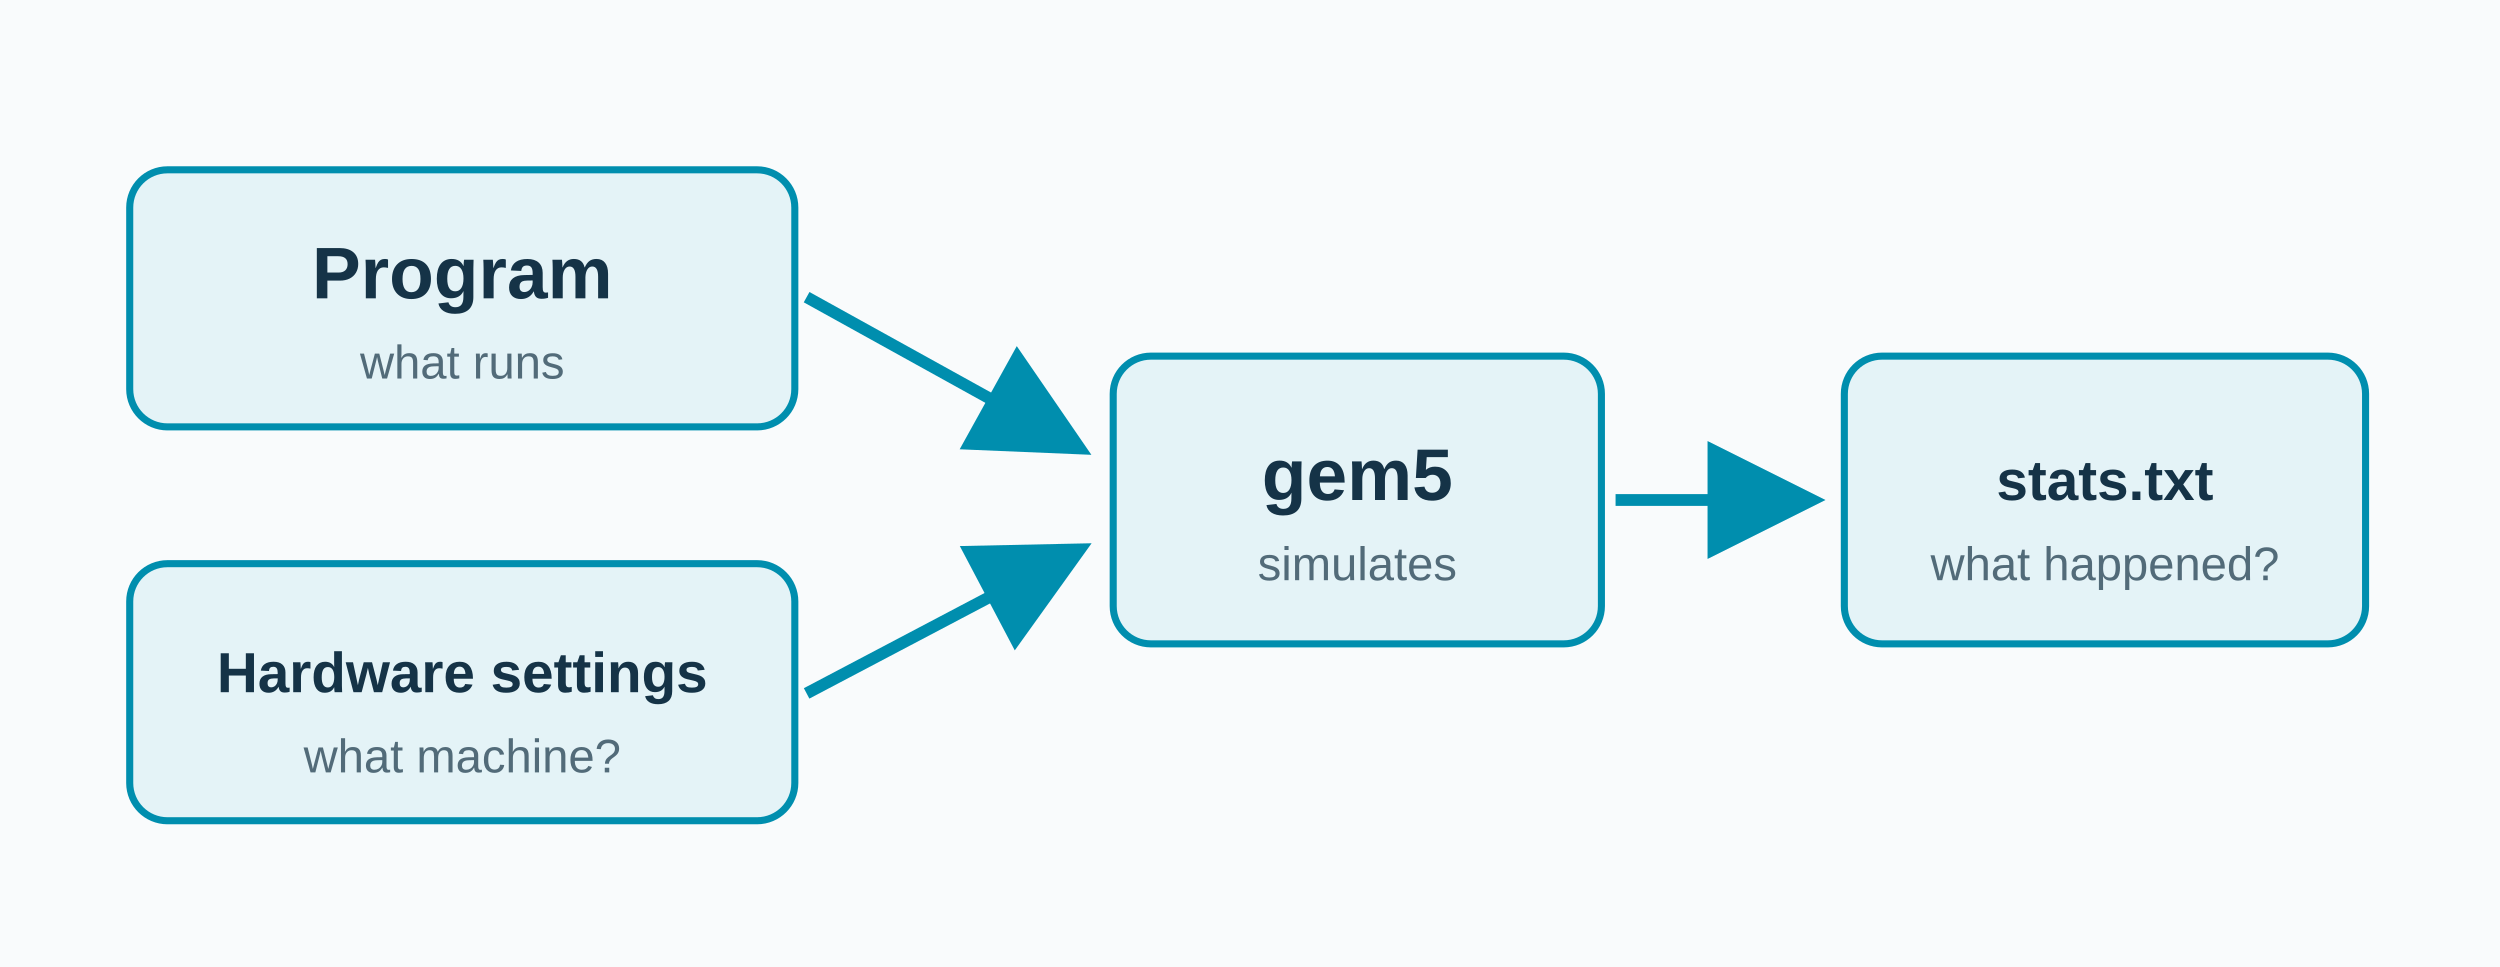
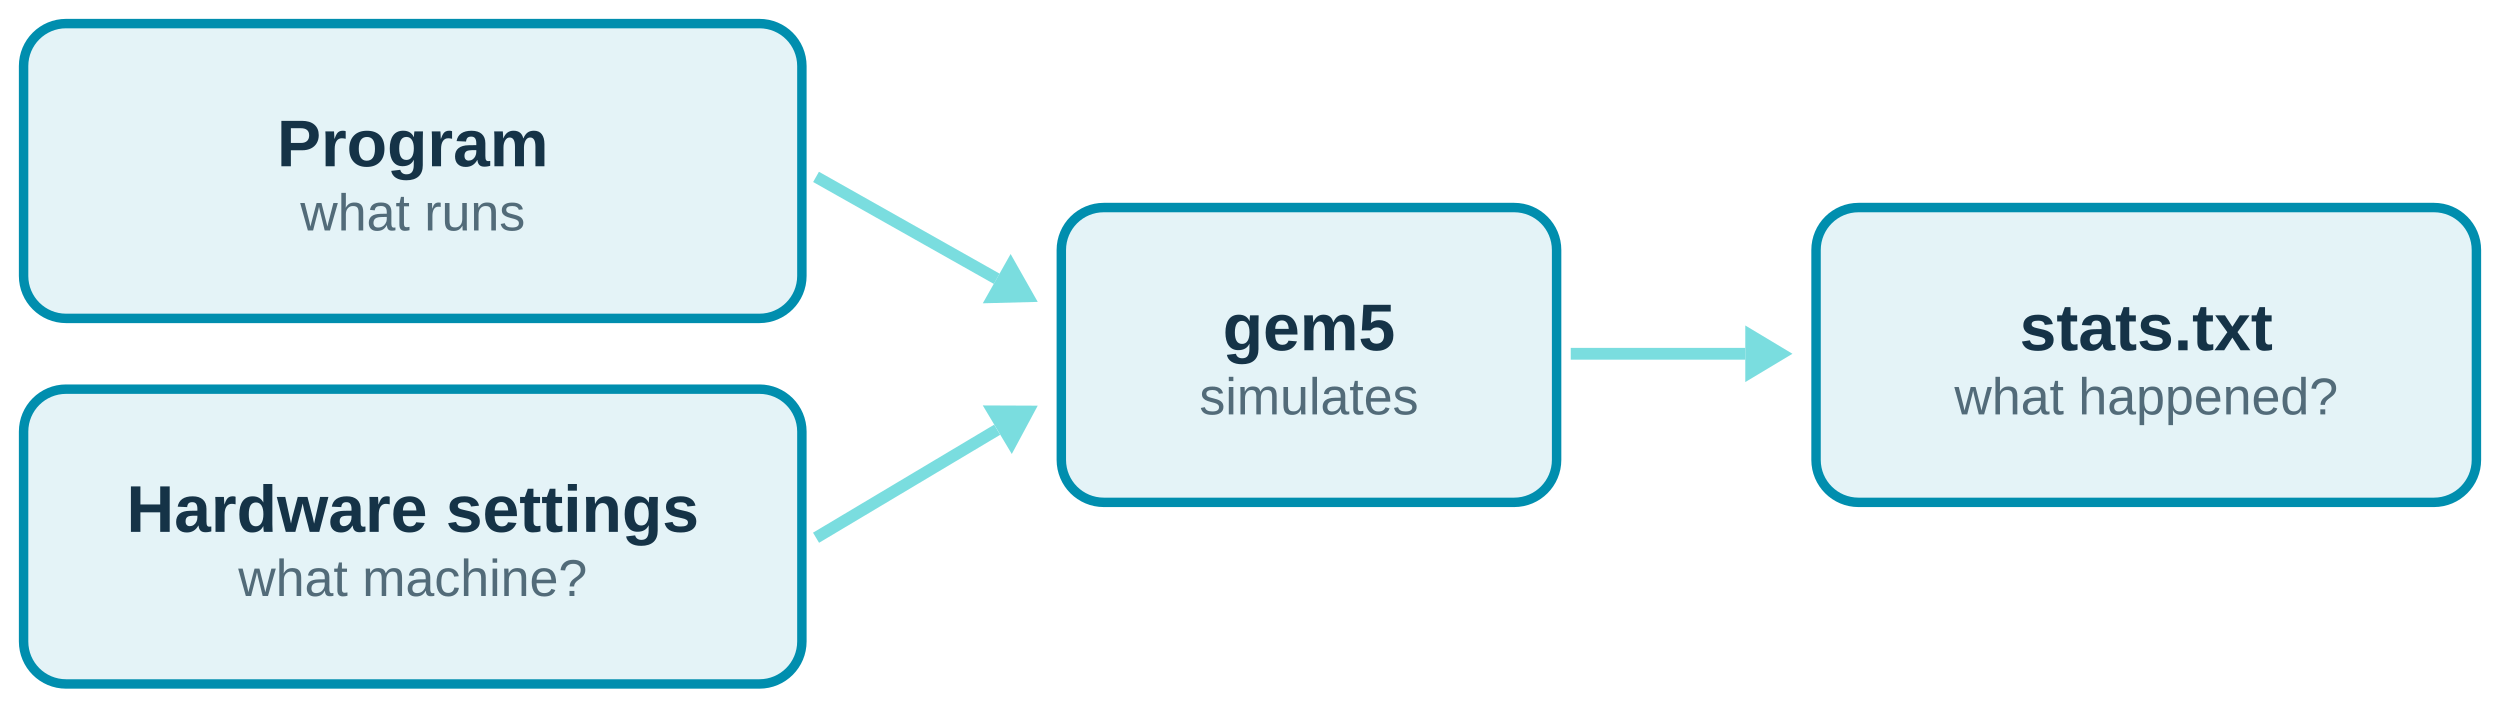
- <svg xmlns="http://www.w3.org/2000/svg" width="1060" height="410" viewBox="0 0 1060 410" role="img">
-   <rect width="1060" height="410" fill="#f9fbfc" />
+ <svg xmlns="http://www.w3.org/2000/svg" width="1060" height="300" viewBox="0 0 1060 300" role="img">
  <defs>
    <marker id="arrow" markerWidth="10" markerHeight="10" refX="8" refY="5" orient="auto">
      <path d="M0,0 L10,5 L0,10 Z" fill="#008eae" />
    </marker>
  </defs>
-   <rect x="55" y="72" width="282" height="109" rx="16" fill="#e4f3f7" stroke="#008eae" stroke-width="3" />
-   <text x="196.0" y="126.5" fill="#153347" font-family="Arial,sans-serif" font-weight="bold" font-size="31" text-anchor="middle">Program</text>
-   <text x="196.0" y="160.5" fill="#526b79" font-family="Arial,sans-serif" font-weight="normal" font-size="20" text-anchor="middle">what runs</text>
-   <rect x="55" y="239" width="282" height="109" rx="16" fill="#e4f3f7" stroke="#008eae" stroke-width="3" />
-   <text x="196.0" y="293.5" fill="#153347" font-family="Arial,sans-serif" font-weight="bold" font-size="24" text-anchor="middle">Hardware settings</text>
-   <text x="196.0" y="327.5" fill="#526b79" font-family="Arial,sans-serif" font-weight="normal" font-size="20" text-anchor="middle">what machine?</text>
-   <rect x="472" y="151" width="207" height="122" rx="16" fill="#e4f3f7" stroke="#008eae" stroke-width="3" />
-   <text x="575.5" y="212.0" fill="#153347" font-family="Arial,sans-serif" font-weight="bold" font-size="31" text-anchor="middle">gem5</text>
-   <text x="575.5" y="246.0" fill="#526b79" font-family="Arial,sans-serif" font-weight="normal" font-size="20" text-anchor="middle">simulates</text>
-   <rect x="782" y="151" width="221" height="122" rx="16" fill="#e4f3f7" stroke="#008eae" stroke-width="3" />
-   <text x="892.5" y="212.0" fill="#153347" font-family="Arial,sans-serif" font-weight="bold" font-size="24" text-anchor="middle">stats.txt</text>
-   <text x="892.5" y="246.0" fill="#526b79" font-family="Arial,sans-serif" font-weight="normal" font-size="20" text-anchor="middle">what happened?</text>
-   <path d="M342 126 L454 188" fill="none" stroke="#008eae" stroke-width="5" marker-end="url(#arrow)" />
-   <path d="M342 294 L454 235" fill="none" stroke="#008eae" stroke-width="5" marker-end="url(#arrow)" />
-   <path d="M685 212 L764 212" fill="none" stroke="#008eae" stroke-width="5" marker-end="url(#arrow)" />
+   <rect x="10" y="10" width="330" height="125" rx="18" fill="#e4f3f7" stroke="#008eae" stroke-width="4" />
+   <text x="175.0" y="70.5" fill="#153347" font-family="Arial,sans-serif" font-weight="bold" font-size="28" text-anchor="middle">Program</text>
+   <text x="175.0" y="97.7" fill="#526b79" font-family="Arial,sans-serif" font-weight="normal" font-size="22" text-anchor="middle">what runs</text>
+   <rect x="10" y="165" width="330" height="125" rx="18" fill="#e4f3f7" stroke="#008eae" stroke-width="4" />
+   <text x="175.0" y="225.5" fill="#153347" font-family="Arial,sans-serif" font-weight="bold" font-size="28" text-anchor="middle">Hardware settings</text>
+   <text x="175.0" y="252.7" fill="#526b79" font-family="Arial,sans-serif" font-weight="normal" font-size="22" text-anchor="middle">what machine?</text>
+   <rect x="450" y="88" width="210" height="125" rx="18" fill="#e4f3f7" stroke="#008eae" stroke-width="4" />
+   <text x="555.0" y="148.5" fill="#153347" font-family="Arial,sans-serif" font-weight="bold" font-size="28" text-anchor="middle">gem5</text>
+   <text x="555.0" y="175.7" fill="#526b79" font-family="Arial,sans-serif" font-weight="normal" font-size="22" text-anchor="middle">simulates</text>
+   <rect x="770" y="88" width="280" height="125" rx="18" fill="#e4f3f7" stroke="#008eae" stroke-width="4" />
+   <text x="910.0" y="148.5" fill="#153347" font-family="Arial,sans-serif" font-weight="bold" font-size="28" text-anchor="middle">stats.txt</text>
+   <text x="910.0" y="175.7" fill="#526b79" font-family="Arial,sans-serif" font-weight="normal" font-size="22" text-anchor="middle">what happened?</text>
+   <path d="M346 75 L422.6 118.2" stroke="#7adddf" stroke-width="5" />
+   <path d="M440 128 L416.7 128.6 L428.5 107.7 Z" fill="#7adddf" />
+   <path d="M346 228 L422.8 182.2" stroke="#7adddf" stroke-width="5" />
+   <path d="M440 172 L429.0 192.5 L416.7 171.9 Z" fill="#7adddf" />
+   <path d="M666 150 L740.0 150.0" stroke="#7adddf" stroke-width="5" />
+   <path d="M760 150 L740.0 162.0 L740.0 138.0 Z" fill="#7adddf" />
</svg>
